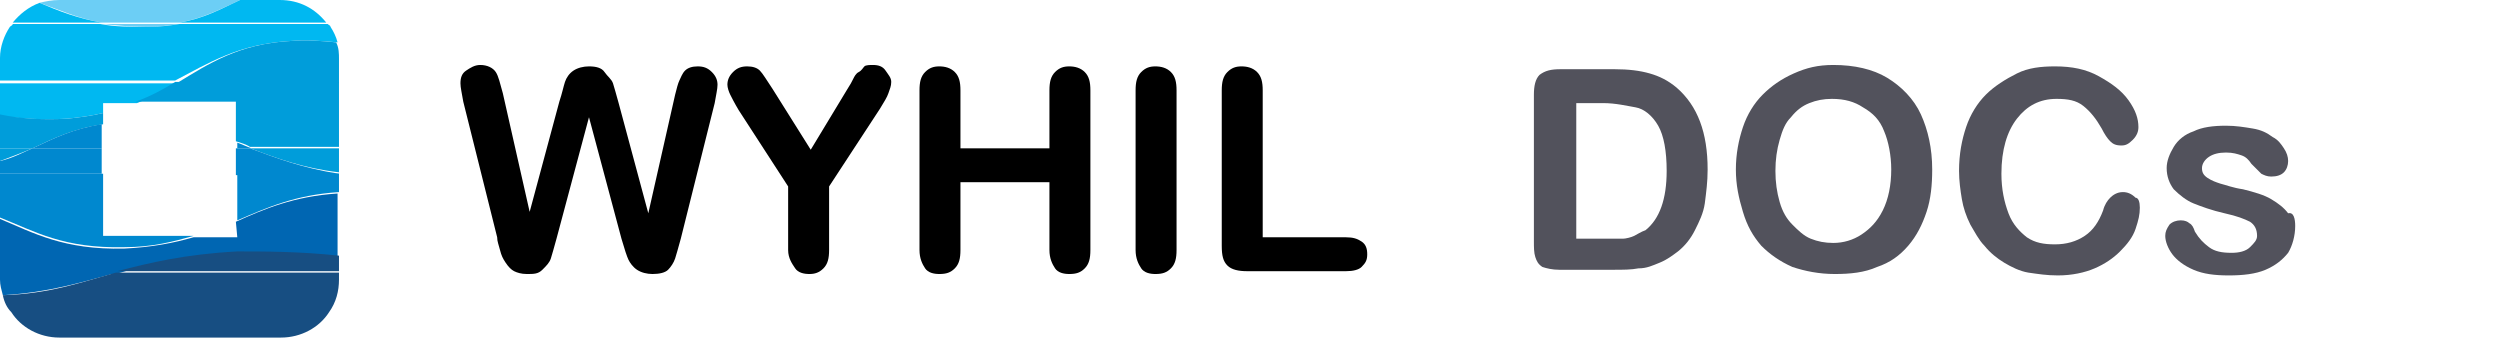
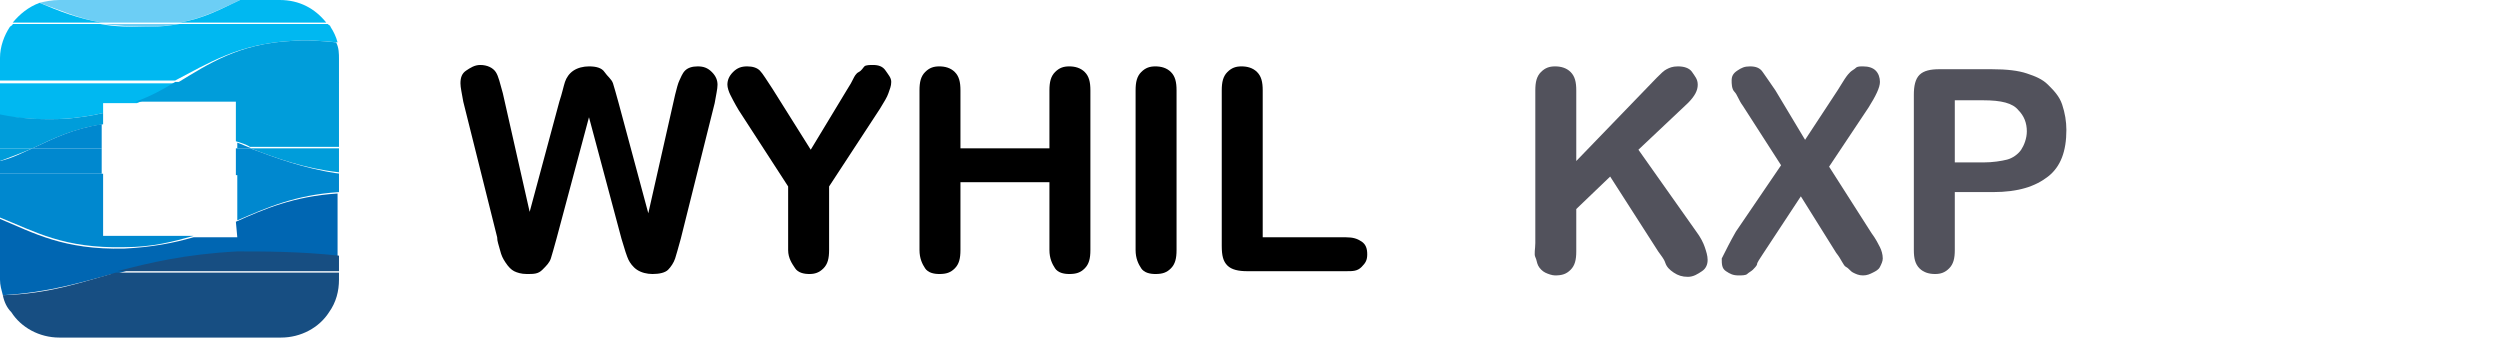
- <svg xmlns="http://www.w3.org/2000/svg" version="1.1" id="Layer_1" x="0px" y="0px" viewBox="0 0 177 24" style="enable-background:new 0 0 177 24;" xml:space="preserve">
+ <svg xmlns="http://www.w3.org/2000/svg" version="1.1" x="0px" y="0px" viewBox="0 0 177 24" style="enable-background:new 0 0 177 24;" xml:space="preserve">
  <style type="text/css">
- 	.st0{fill:none;}
- 	.st1{fill:#6CCEF5;}
- 	.st2{fill:#00B8F1;}
- 	.st3{fill:#009DDA;}
- 	.st4{fill:#0088CF;}
- 	.st5{fill:#0066B2;}
- 	.st6{fill:#174E82;}
- 	.st7{enable-background:new    ;}
- 	.st8{fill:#52525C;}
+ 	.st0{display:none;}
+ 	.st1{display:inline;fill:#09090B;}
+ 	.st2{display:inline;fill:#52525C;}
+ 	.st3{fill:none;}
+ 	.st4{fill:#6CCEF5;}
+ 	.st5{fill:#00B8F1;}
+ 	.st6{fill:#009DDA;}
+ 	.st7{fill:#0088CF;}
+ 	.st8{fill:#0066B2;}
+ 	.st9{fill:#174E82;}
+ 	.st10{fill:#52525C;}
</style>
-   <g>
-     <polygon class="st0" points="16.8,7.2 9.6,7.2 7.3,7.2 7.3,8 7.3,8.8 7.3,10.5 7.3,12.3 7.3,16.8 13.7,16.8 16.8,16.8 16.8,15.6    16.8,12.3 16.8,10.5 16.8,10.1  " />
-     <path class="st1" d="M10.5,1.9c0.8,0,1.5-0.1,2.2-0.2H7.2C8.2,1.8,9.3,1.9,10.5,1.9z" />
-     <path class="st1" d="M12.7,1.6c1.7-0.3,3-1,4.3-1.6H4.2c-0.5,0-1,0.1-1.4,0.2c1.4,0.5,2.7,1.1,4.4,1.4H12.7z" />
-     <path class="st2" d="M4.8,8.4C5.7,8.3,6.5,8.2,7.3,8V7.3h2.4c1-0.4,1.9-0.9,2.8-1.4H0v2.3C1.4,8.4,3,8.5,4.8,8.4z" />
-     <path class="st2" d="M20.6,2.9c1.1-0.1,2.2,0,3.3,0.1c-0.1-0.4-0.3-0.8-0.5-1.1c0-0.1-0.1-0.1-0.2-0.2H12.7   c-0.6,0.1-1.3,0.2-2.2,0.2c-1.3,0-2.4,0-3.4-0.2H0.9c0,0.1-0.1,0.1-0.2,0.2C0.3,2.5,0,3.3,0,4.1v1.6h12.4   C14.7,4.5,16.9,3.1,20.6,2.9z" />
-     <path class="st2" d="M2.8,0.2C2,0.5,1.4,1,0.9,1.6h6.3C5.5,1.3,4.2,0.8,2.8,0.2z" />
-     <path class="st2" d="M23.1,1.6c-0.8-1-1.9-1.6-3.3-1.6l0,0H17c-1.3,0.6-2.5,1.3-4.3,1.6H23.1z" />
-     <path class="st3" d="M24,12.2v-1.7h-6.3C19.6,11.2,21.4,11.9,24,12.2z" />
-     <path class="st3" d="M0,10.5v0.9c0.8-0.3,1.6-0.6,2.3-0.9H0z" />
-     <path class="st3" d="M9.6,7.2h7.1V10c0.3,0.1,0.7,0.2,1,0.4H24V5.8H12.4C11.6,6.3,10.7,6.8,9.6,7.2z" />
-     <path class="st3" d="M7.3,8.8V8C6.5,8.2,5.7,8.3,4.8,8.4C3,8.5,1.4,8.4,0,8.1v2.4h2.3C3.8,9.8,5.2,9.1,7.3,8.8z" />
-     <path class="st3" d="M20.6,2.9c-3.7,0.2-5.8,1.6-8.1,3H24V4.2c0-0.4,0-0.8-0.2-1.2C22.8,2.9,21.7,2.8,20.6,2.9z" />
-     <path class="st4" d="M16.8,15.6c2.1-0.9,4.1-1.8,7.2-2v-1.3h-7.2V15.6z" />
-     <path class="st4" d="M8.8,17.5c2,0,3.5-0.4,4.9-0.8H7.3v-4.4H0v3.1C2.5,16.4,4.5,17.6,8.8,17.5z" />
-     <path class="st4" d="M7.3,10.5h-5c-0.7,0.3-1.4,0.7-2.3,0.9v0.9h7.2v-1.8H7.3z" />
-     <path class="st4" d="M17.7,10.5h-1v1.9H24v-0.1C21.4,11.9,19.6,11.2,17.7,10.5z" />
-     <path class="st4" d="M2.3,10.5h4.9V8.8C5.2,9.1,3.8,9.8,2.3,10.5z" />
-     <path class="st4" d="M16.8,10.5h1c-0.3-0.1-0.7-0.3-1-0.4V10.5z" />
-     <path class="st5" d="M0,19.3v0.5c0,0.4,0.1,0.7,0.2,1.1c3.3-0.2,5.5-0.9,8.1-1.6H0z" />
-     <path class="st5" d="M16.8,16.8h-3.1c-1.4,0.4-2.9,0.7-4.9,0.8c-4.3,0.1-6.4-1.1-8.8-2.1v3.9h8.2c2.3-0.7,4.8-1.3,8.5-1.4   c1.9-0.1,4.4,0,7.2,0.3v-4.6c-3.1,0.2-5.2,1.1-7.2,2L16.8,16.8L16.8,16.8z" />
-     <path class="st6" d="M0.2,20.9c0.1,0.5,0.3,0.9,0.6,1.2c0.7,1.1,2,1.8,3.4,1.8h15.7l0,0c1.4,0,2.7-0.7,3.4-1.8   c0.5-0.7,0.7-1.5,0.7-2.3v-0.5H8.2C5.7,20,3.5,20.8,0.2,20.9z" />
-     <path class="st6" d="M16.8,17.8c-3.7,0.2-6.2,0.8-8.5,1.4H24v-1.1C21.2,17.8,18.7,17.8,16.8,17.8z" />
+   <g id="Layer_1" class="st0">
+     <path class="st1" d="M32.3,19.4V3.9h5.6l2,6.1c0.1,0.4,0.2,0.8,0.4,1.4c0.2,0.6,0.3,1.2,0.4,1.8c0.2,0.7,0.3,1.3,0.4,1.9   c0.1,0.6,0.2,1.1,0.3,1.5h-0.8c0.1-0.4,0.2-0.9,0.3-1.5c0.1-0.6,0.3-1.2,0.4-1.9c0.2-0.7,0.3-1.3,0.4-1.8c0.1-0.6,0.3-1.1,0.4-1.4   l2-6.1h5.6v15.5h-3.7v-6.7c0-0.3,0-0.8,0-1.3c0-0.5,0-1.1,0-1.7c0-0.6,0-1.3,0.1-1.9c0-0.6,0-1.2,0-1.8h0.3   c-0.1,0.6-0.3,1.2-0.5,1.9s-0.3,1.3-0.5,1.9c-0.2,0.6-0.3,1.2-0.5,1.7c-0.1,0.5-0.3,0.9-0.4,1.3l-2.2,6.7h-3l-2.2-6.7   c-0.1-0.3-0.2-0.8-0.4-1.3c-0.1-0.5-0.3-1.1-0.5-1.7c-0.2-0.6-0.3-1.2-0.5-1.9c-0.2-0.6-0.3-1.3-0.5-1.9h0.4c0,0.5,0,1.1,0,1.8   c0,0.6,0,1.3,0,1.9c0,0.6,0,1.2,0.1,1.7c0,0.5,0,1,0,1.3v6.7H32.3z M51.7,19.4V8h3.6v11.4H51.7z M53.5,6.8c-0.5,0-1-0.2-1.4-0.5   c-0.4-0.3-0.6-0.8-0.6-1.3s0.2-0.9,0.6-1.3c0.4-0.3,0.8-0.5,1.4-0.5c0.5,0,1,0.2,1.4,0.5c0.4,0.3,0.6,0.8,0.6,1.3   c0,0.5-0.2,0.9-0.6,1.3C54.5,6.6,54,6.8,53.5,6.8z M60.7,13v6.4h-3.6V8h3.5l0,2.9h-0.3c0.3-0.9,0.8-1.7,1.4-2.3   c0.6-0.6,1.5-0.9,2.5-0.9c0.8,0,1.5,0.2,2.1,0.5c0.6,0.4,1,0.9,1.4,1.5c0.3,0.7,0.5,1.4,0.5,2.3v7.2h-3.6v-6.5   c0-0.7-0.2-1.2-0.5-1.5c-0.3-0.4-0.8-0.5-1.4-0.5c-0.4,0-0.7,0.1-1,0.2c-0.3,0.2-0.5,0.4-0.7,0.7C60.8,12.2,60.7,12.6,60.7,13z    M76.5,8v2.7H69V8H76.5z M70.7,5.2h3.6v10.6c0,0.3,0.1,0.6,0.2,0.7c0.1,0.1,0.4,0.2,0.8,0.2c0.1,0,0.3,0,0.6,0c0.2,0,0.4,0,0.5-0.1   l0.3,2.7c-0.3,0.1-0.7,0.1-1.1,0.1c-0.4,0-0.7,0-1.1,0c-1.3,0-2.2-0.3-2.8-0.8c-0.6-0.5-0.9-1.4-0.9-2.5V5.2z" />
+     <path class="st2" d="M88.7,19.7c-1.1,0-2.1-0.2-3-0.6c-0.8-0.4-1.5-0.9-2-1.6C83.2,16.7,83,15.9,83,15h2c0,0.6,0.2,1.2,0.5,1.6   c0.3,0.4,0.8,0.8,1.3,1c0.6,0.2,1.2,0.3,1.9,0.3c0.7,0,1.4-0.1,1.9-0.3c0.6-0.2,1-0.5,1.3-1c0.3-0.4,0.5-0.9,0.5-1.4   c0-0.5-0.1-0.9-0.4-1.2c-0.2-0.3-0.6-0.6-1.1-0.8c-0.5-0.2-1-0.4-1.6-0.6l-1.8-0.5c-1.4-0.4-2.4-0.9-3.1-1.5c-0.7-0.7-1-1.5-1-2.5   c0-0.9,0.2-1.7,0.7-2.3c0.5-0.7,1.1-1.2,1.9-1.5c0.8-0.4,1.7-0.6,2.8-0.6c1,0,2,0.2,2.7,0.6c0.8,0.4,1.4,0.9,1.9,1.6   C93.7,6.4,94,7.2,94,8.1h-1.9c-0.1-0.8-0.4-1.5-1.1-2c-0.6-0.5-1.4-0.7-2.4-0.7c-0.7,0-1.3,0.1-1.8,0.3c-0.5,0.2-0.9,0.5-1.2,0.9   C85.4,7,85.2,7.5,85.2,8c0,0.5,0.1,0.9,0.4,1.2c0.3,0.3,0.7,0.6,1.1,0.8c0.5,0.2,0.9,0.4,1.5,0.5l1.6,0.4c0.6,0.1,1.1,0.3,1.6,0.6   c0.5,0.2,1,0.5,1.4,0.8c0.4,0.3,0.8,0.7,1,1.2c0.2,0.5,0.4,1,0.4,1.7c0,0.9-0.2,1.6-0.7,2.3c-0.5,0.7-1.1,1.2-1.9,1.6   C90.8,19.5,89.8,19.7,88.7,19.7z M101.1,8v1.6h-6V8H101.1z M96.9,5.2h1.8v11.4c0,0.5,0.1,0.8,0.3,1c0.2,0.2,0.5,0.3,1,0.3   c0.1,0,0.3,0,0.5,0c0.2,0,0.4,0,0.5-0.1l0.2,1.5c-0.2,0-0.4,0.1-0.6,0.1s-0.5,0-0.7,0c-1,0-1.7-0.2-2.3-0.7   c-0.5-0.5-0.8-1.2-0.8-2.1V5.2z M106.3,19.6c-0.7,0-1.4-0.1-2-0.4c-0.6-0.3-1.1-0.7-1.4-1.2c-0.3-0.5-0.5-1.2-0.5-1.9   c0-0.7,0.1-1.2,0.4-1.6c0.3-0.4,0.6-0.7,1-1c0.4-0.2,0.9-0.4,1.4-0.5c0.5-0.1,1.1-0.2,1.6-0.3c0.7-0.1,1.3-0.2,1.7-0.2   c0.4,0,0.7-0.1,0.9-0.2c0.2-0.1,0.3-0.3,0.3-0.6v-0.1c0-0.5-0.1-0.8-0.3-1.2c-0.2-0.3-0.5-0.6-0.8-0.8c-0.4-0.2-0.8-0.3-1.3-0.3   c-0.5,0-1,0.1-1.4,0.3c-0.4,0.2-0.7,0.4-0.9,0.7c-0.2,0.3-0.4,0.6-0.5,0.9l-1.8-0.3c0.2-0.7,0.5-1.3,1-1.7c0.5-0.5,1-0.8,1.6-1   c0.6-0.2,1.3-0.3,2-0.3c0.5,0,1,0.1,1.5,0.2c0.5,0.1,1,0.3,1.4,0.6c0.4,0.3,0.8,0.7,1,1.2c0.3,0.5,0.4,1.1,0.4,1.9v7.6h-1.8v-1.6   h-0.1c-0.1,0.3-0.3,0.5-0.6,0.8c-0.3,0.3-0.6,0.5-1.1,0.7C107.5,19.5,107,19.6,106.3,19.6z M106.6,18c0.7,0,1.3-0.1,1.7-0.4   c0.5-0.3,0.8-0.6,1.1-1c0.2-0.4,0.4-0.9,0.4-1.4v-1.5c-0.1,0.1-0.2,0.1-0.4,0.2c-0.2,0.1-0.5,0.1-0.8,0.2c-0.3,0.1-0.6,0.1-0.9,0.1   c-0.3,0-0.6,0.1-0.8,0.1c-0.4,0.1-0.9,0.2-1.2,0.3c-0.4,0.1-0.7,0.3-0.9,0.6c-0.2,0.3-0.4,0.6-0.4,1c0,0.4,0.1,0.7,0.3,1   c0.2,0.3,0.5,0.5,0.8,0.6C105.7,17.9,106.2,18,106.6,18z M114.2,19.4V8h1.8v1.8h0.1c0.2-0.6,0.6-1.1,1.1-1.4   c0.5-0.4,1.1-0.5,1.8-0.5c0.2,0,0.3,0,0.5,0c0.2,0,0.3,0,0.4,0v1.8c-0.1,0-0.2,0-0.4-0.1c-0.2,0-0.4,0-0.7,0   c-0.5,0-0.9,0.1-1.3,0.3c-0.4,0.2-0.7,0.5-1,0.9c-0.2,0.4-0.3,0.9-0.3,1.4v7.1H114.2z M126.3,8v1.6h-6V8H126.3z M122.2,5.2h1.8   v11.4c0,0.5,0.1,0.8,0.3,1c0.2,0.2,0.5,0.3,1,0.3c0.1,0,0.3,0,0.5,0c0.2,0,0.4,0,0.5-0.1l0.2,1.5c-0.2,0-0.4,0.1-0.6,0.1   c-0.2,0-0.5,0-0.7,0c-1,0-1.7-0.2-2.3-0.7c-0.5-0.5-0.8-1.2-0.8-2.1V5.2z M132.6,19.6c-1.1,0-2-0.2-2.8-0.7   c-0.8-0.5-1.4-1.2-1.8-2.1c-0.4-0.9-0.6-1.9-0.6-3.1c0-1.2,0.2-2.2,0.6-3.1c0.4-0.9,1-1.6,1.8-2.1c0.8-0.5,1.7-0.8,2.7-0.8   c0.7,0,1.3,0.1,1.9,0.4c0.6,0.2,1.1,0.6,1.6,1.1c0.5,0.5,0.8,1.1,1.1,1.8c0.3,0.7,0.4,1.6,0.4,2.6v0.7h-9v-1.6h8l-0.8,0.6   c0-0.8-0.1-1.4-0.4-2c-0.3-0.6-0.6-1-1.1-1.3c-0.5-0.3-1.1-0.5-1.7-0.5c-0.7,0-1.3,0.2-1.8,0.5c-0.5,0.3-0.9,0.8-1.1,1.3   c-0.3,0.5-0.4,1.2-0.4,1.8V14c0,0.8,0.1,1.5,0.4,2.1c0.3,0.6,0.7,1,1.2,1.4c0.5,0.3,1.1,0.5,1.9,0.5c0.5,0,0.9-0.1,1.3-0.2   c0.4-0.1,0.7-0.4,1-0.6c0.3-0.3,0.5-0.6,0.6-1l1.8,0.3c-0.2,0.6-0.5,1.2-0.9,1.7c-0.4,0.5-1,0.9-1.6,1.1   C134.1,19.5,133.4,19.6,132.6,19.6z M139.5,19.4V8h1.8v1.8h0.1c0.2-0.6,0.6-1.1,1.1-1.4c0.5-0.4,1.1-0.5,1.8-0.5c0.2,0,0.3,0,0.5,0   c0.2,0,0.3,0,0.4,0v1.8c-0.1,0-0.2,0-0.4-0.1c-0.2,0-0.4,0-0.7,0c-0.5,0-0.9,0.1-1.3,0.3c-0.4,0.2-0.7,0.5-1,0.9   c-0.2,0.4-0.3,0.9-0.3,1.4v7.1H139.5z M153.4,15v-2.2c0.4-0.5,0.7-0.9,1.1-1.3c0.4-0.4,0.7-0.8,1.1-1.2c0.4-0.4,0.7-0.8,1.1-1.2   l4.7-5h2.5l-6.6,7.1h-0.1L153.4,15z M152.1,19.4V3.9h1.9v5.3l0,3.3l0,0.9v5.9H152.1z M161.6,19.4l-5.6-7.9l1.2-1.5l6.7,9.4H161.6z    M165.7,19.4V8h1.8v11.4H165.7z M166.6,6c-0.3,0-0.6-0.1-0.9-0.4c-0.2-0.2-0.4-0.5-0.4-0.9c0-0.3,0.1-0.6,0.4-0.9   c0.3-0.2,0.5-0.4,0.9-0.4s0.6,0.1,0.9,0.4c0.2,0.2,0.4,0.5,0.4,0.9c0,0.3-0.1,0.6-0.4,0.9C167.2,5.9,166.9,6,166.6,6z M174.8,8v1.6   h-6V8H174.8z M170.7,5.2h1.8v11.4c0,0.5,0.1,0.8,0.3,1c0.2,0.2,0.5,0.3,1,0.3c0.1,0,0.3,0,0.5,0c0.2,0,0.4,0,0.5-0.1l0.2,1.5   c-0.2,0-0.4,0.1-0.6,0.1c-0.2,0-0.5,0-0.7,0c-1,0-1.7-0.2-2.3-0.7c-0.5-0.5-0.8-1.2-0.8-2.1V5.2z" />
  </g>
-   <g class="st7">
-     <path d="M44,16.9l-2.3-8.6l-2.3,8.6c-0.2,0.7-0.3,1.1-0.4,1.4s-0.3,0.5-0.6,0.8s-0.6,0.3-1.1,0.3c-0.4,0-0.7-0.1-0.9-0.2   s-0.4-0.3-0.6-0.6s-0.3-0.5-0.4-0.9s-0.2-0.6-0.2-0.9l-2.4-9.6c-0.1-0.6-0.2-1-0.2-1.3c0-0.4,0.1-0.7,0.4-0.9s0.6-0.4,1-0.4   c0.5,0,0.9,0.2,1.1,0.5s0.3,0.8,0.5,1.5l1.9,8.4l2.1-7.8c0.2-0.6,0.3-1.1,0.4-1.4s0.3-0.6,0.6-0.8s0.7-0.3,1.1-0.3   c0.5,0,0.9,0.1,1.1,0.4s0.5,0.5,0.6,0.8s0.2,0.7,0.4,1.4l2.1,7.8l1.9-8.4c0.1-0.4,0.2-0.8,0.3-1s0.2-0.5,0.4-0.7s0.5-0.3,0.9-0.3   s0.7,0.1,1,0.4s0.4,0.6,0.4,0.9c0,0.3-0.1,0.7-0.2,1.3l-2.4,9.6c-0.2,0.7-0.3,1.1-0.4,1.4s-0.3,0.6-0.5,0.8s-0.6,0.3-1.1,0.3   c-0.4,0-0.8-0.1-1.1-0.3s-0.5-0.5-0.6-0.7S44.2,17.6,44,16.9z" />
-     <path d="M55.8,17.7v-4.5l-3.5-5.4c-0.3-0.5-0.5-0.9-0.6-1.1s-0.2-0.5-0.2-0.7c0-0.3,0.1-0.6,0.4-0.9s0.6-0.4,1-0.4   c0.4,0,0.7,0.1,0.9,0.3s0.5,0.7,0.9,1.3l2.7,4.3L60,6.3c0.2-0.3,0.3-0.5,0.4-0.7s0.2-0.4,0.4-0.5s0.3-0.3,0.4-0.4s0.4-0.1,0.6-0.1   c0.4,0,0.7,0.1,0.9,0.4s0.4,0.5,0.4,0.8c0,0.3-0.1,0.5-0.2,0.8s-0.3,0.6-0.6,1.1l-3.6,5.5v4.5c0,0.6-0.1,1-0.4,1.3s-0.6,0.4-1,0.4   c-0.4,0-0.8-0.1-1-0.4S55.8,18.3,55.8,17.7z" />
-     <path d="M68,6.4v4.1h6.3V6.4c0-0.6,0.1-1,0.4-1.3s0.6-0.4,1-0.4c0.4,0,0.8,0.1,1.1,0.4s0.4,0.7,0.4,1.3v11.3c0,0.6-0.1,1-0.4,1.3   s-0.6,0.4-1.1,0.4c-0.4,0-0.8-0.1-1-0.4s-0.4-0.7-0.4-1.3v-4.8H68v4.8c0,0.6-0.1,1-0.4,1.3s-0.6,0.4-1.1,0.4c-0.4,0-0.8-0.1-1-0.4   s-0.4-0.7-0.4-1.3V6.4c0-0.6,0.1-1,0.4-1.3s0.6-0.4,1-0.4c0.4,0,0.8,0.1,1.1,0.4S68,5.8,68,6.4z" />
-     <path d="M80.4,17.7V6.4c0-0.6,0.1-1,0.4-1.3s0.6-0.4,1-0.4c0.4,0,0.8,0.1,1.1,0.4s0.4,0.7,0.4,1.3v11.3c0,0.6-0.1,1-0.4,1.3   s-0.6,0.4-1.1,0.4c-0.4,0-0.8-0.1-1-0.4S80.4,18.3,80.4,17.7z" />
-     <path d="M89.4,6.4v10.4h5.9c0.5,0,0.8,0.1,1.1,0.3c0.3,0.2,0.4,0.5,0.4,0.9c0,0.4-0.1,0.6-0.4,0.9c-0.2,0.2-0.6,0.3-1.1,0.3h-7   c-0.6,0-1.1-0.1-1.4-0.4s-0.4-0.7-0.4-1.4v-11c0-0.6,0.1-1,0.4-1.3s0.6-0.4,1-0.4c0.4,0,0.8,0.1,1.1,0.4   C89.3,5.4,89.4,5.8,89.4,6.4z" />
-   </g>
-   <g class="st7">
-     <path class="st8" d="M110.5,4.9h3.8c1,0,1.8,0.1,2.5,0.3s1.3,0.5,1.9,1c1.5,1.3,2.2,3.2,2.2,5.8c0,0.9-0.1,1.6-0.2,2.4   c-0.1,0.7-0.4,1.3-0.7,1.9s-0.7,1.1-1.2,1.5c-0.4,0.3-0.8,0.6-1.3,0.8c-0.5,0.2-0.9,0.4-1.5,0.4c-0.5,0.1-1.1,0.1-1.8,0.1h-3.8   c-0.5,0-0.9-0.1-1.2-0.2c-0.3-0.2-0.4-0.4-0.5-0.7c-0.1-0.3-0.1-0.7-0.1-1.1V6.7c0-0.6,0.1-1.1,0.4-1.4   C109.4,5,109.8,4.9,110.5,4.9z M111.6,7.2v9.7h2.2c0.5,0,0.9,0,1.1,0s0.6-0.1,0.8-0.2s0.5-0.3,0.8-0.4c1-0.8,1.5-2.2,1.5-4.2   c0-1.4-0.2-2.5-0.6-3.2c-0.4-0.7-1-1.2-1.6-1.3s-1.4-0.3-2.3-0.3H111.6z" />
-     <path class="st8" d="M129.8,4.6c1.5,0,2.8,0.3,3.8,0.9s1.9,1.5,2.4,2.6s0.8,2.4,0.8,3.9c0,1.1-0.1,2.1-0.4,3   c-0.3,0.9-0.7,1.7-1.3,2.4c-0.6,0.7-1.3,1.2-2.2,1.5c-0.9,0.4-1.9,0.5-3,0.5c-1.1,0-2.1-0.2-3-0.5c-0.9-0.4-1.6-0.9-2.2-1.5   c-0.6-0.7-1-1.4-1.3-2.4s-0.5-1.9-0.5-3c0-1.1,0.2-2.1,0.5-3c0.3-0.9,0.8-1.7,1.4-2.3c0.6-0.6,1.3-1.1,2.2-1.5S128.7,4.6,129.8,4.6   z M133.9,12c0-1-0.2-2-0.5-2.7c-0.3-0.8-0.8-1.3-1.5-1.7c-0.6-0.4-1.3-0.6-2.2-0.6c-0.6,0-1.1,0.1-1.6,0.3c-0.5,0.2-0.9,0.5-1.3,1   c-0.4,0.4-0.6,0.9-0.8,1.6s-0.3,1.4-0.3,2.2c0,0.8,0.1,1.5,0.3,2.2s0.5,1.2,0.9,1.6c0.4,0.4,0.8,0.8,1.3,1c0.5,0.2,1,0.3,1.6,0.3   c0.7,0,1.4-0.2,2-0.6c0.6-0.4,1.1-0.9,1.5-1.7C133.7,14.1,133.9,13.1,133.9,12z" />
-     <path class="st8" d="M151.5,14.7c0,0.5-0.1,0.9-0.3,1.5s-0.6,1.1-1.1,1.6c-0.5,0.5-1.1,0.9-1.8,1.2c-0.7,0.3-1.6,0.5-2.6,0.5   c-0.8,0-1.4-0.1-2.1-0.2c-0.6-0.1-1.2-0.4-1.7-0.7c-0.5-0.3-1-0.7-1.4-1.2c-0.4-0.4-0.7-1-1-1.5c-0.3-0.6-0.5-1.2-0.6-1.8   c-0.1-0.6-0.2-1.3-0.2-2c0-1.2,0.2-2.2,0.5-3.1c0.3-0.9,0.8-1.7,1.4-2.3s1.4-1.1,2.2-1.5s1.7-0.5,2.7-0.5c1.2,0,2.2,0.2,3.1,0.7   c0.9,0.5,1.6,1,2.1,1.7c0.5,0.7,0.7,1.3,0.7,1.9c0,0.3-0.1,0.6-0.4,0.9s-0.5,0.4-0.8,0.4c-0.4,0-0.6-0.1-0.8-0.3s-0.4-0.5-0.6-0.9   c-0.4-0.7-0.8-1.2-1.3-1.6c-0.5-0.4-1.1-0.5-1.9-0.5c-1.2,0-2.1,0.5-2.8,1.4c-0.7,0.9-1.1,2.2-1.1,3.9c0,1.1,0.2,2,0.5,2.8   s0.8,1.3,1.3,1.7c0.6,0.4,1.2,0.5,2,0.5c0.8,0,1.5-0.2,2.1-0.6s1-1,1.3-1.8c0.1-0.4,0.3-0.7,0.5-0.9c0.2-0.2,0.5-0.4,0.9-0.4   c0.3,0,0.6,0.1,0.9,0.4C151.4,14,151.5,14.3,151.5,14.7z" />
-     <path class="st8" d="M162.5,16c0,0.7-0.2,1.4-0.5,1.9c-0.4,0.5-0.9,0.9-1.6,1.2c-0.7,0.3-1.6,0.4-2.6,0.4c-1,0-1.8-0.1-2.5-0.4   s-1.2-0.7-1.5-1.1c-0.3-0.4-0.5-0.9-0.5-1.3c0-0.3,0.1-0.5,0.3-0.8c0.2-0.2,0.5-0.3,0.8-0.3c0.3,0,0.5,0.1,0.6,0.2   c0.2,0.1,0.3,0.3,0.4,0.6c0.3,0.5,0.6,0.8,1,1.1s0.9,0.4,1.6,0.4c0.5,0,1-0.1,1.3-0.4s0.5-0.5,0.5-0.8c0-0.5-0.2-0.8-0.5-1   c-0.4-0.2-0.9-0.4-1.8-0.6c-0.9-0.2-1.7-0.5-2.2-0.7s-1-0.6-1.4-1c-0.3-0.4-0.5-0.9-0.5-1.5c0-0.5,0.2-1,0.5-1.5   c0.3-0.5,0.8-0.9,1.4-1.1c0.6-0.3,1.4-0.4,2.3-0.4c0.7,0,1.3,0.1,1.9,0.2c0.6,0.1,1,0.3,1.4,0.6c0.4,0.2,0.6,0.5,0.8,0.8   c0.2,0.3,0.3,0.6,0.3,0.9c0,0.3-0.1,0.6-0.3,0.8s-0.5,0.3-0.9,0.3c-0.3,0-0.5-0.1-0.7-0.2c-0.2-0.2-0.4-0.4-0.7-0.7   c-0.2-0.3-0.4-0.5-0.7-0.6s-0.6-0.2-1.1-0.2c-0.5,0-0.9,0.1-1.2,0.3c-0.3,0.2-0.5,0.5-0.5,0.8c0,0.3,0.1,0.5,0.4,0.7   s0.6,0.3,0.9,0.4c0.4,0.1,0.9,0.3,1.6,0.4c0.8,0.2,1.5,0.4,2,0.7c0.5,0.3,0.9,0.6,1.2,1C162.4,15,162.5,15.5,162.5,16z" />
+   <g id="Layer_2">
+     <g>
+       <polygon class="st3" points="16.8,7.2 9.6,7.2 7.3,7.2 7.3,8 7.3,8.8 7.3,10.5 7.3,12.3 7.3,16.8 13.7,16.8 16.8,16.8 16.8,15.6     16.8,12.3 16.8,10.5 16.8,10.1   " />
+       <path class="st4" d="M10.5,1.9c0.8,0,1.5-0.1,2.2-0.2H7.2C8.2,1.8,9.3,1.9,10.5,1.9z" />
+       <path class="st4" d="M12.7,1.6c1.7-0.3,3-1,4.3-1.6H4.2C3.7,0,3.2,0.1,2.8,0.2c1.4,0.5,2.7,1.1,4.4,1.4H12.7z" />
+       <path class="st5" d="M4.8,8.4C5.7,8.3,6.5,8.2,7.3,8V7.3h2.4c1-0.4,1.9-0.9,2.8-1.4H0v2.3C1.4,8.4,3,8.5,4.8,8.4z" />
+       <path class="st5" d="M20.6,2.9c1.1-0.1,2.2,0,3.3,0.1c-0.1-0.4-0.3-0.8-0.5-1.1c0-0.1-0.1-0.1-0.2-0.2H12.7    c-0.6,0.1-1.3,0.2-2.2,0.2c-1.3,0-2.4,0-3.4-0.2H0.9c0,0.1-0.1,0.1-0.2,0.2C0.3,2.5,0,3.3,0,4.1v1.6h12.4    C14.7,4.5,16.9,3.1,20.6,2.9z" />
+       <path class="st5" d="M2.8,0.2C2,0.5,1.4,1,0.9,1.6h6.3C5.5,1.3,4.2,0.8,2.8,0.2z" />
+       <path class="st5" d="M23.1,1.6c-0.8-1-1.9-1.6-3.3-1.6l0,0H17c-1.3,0.6-2.5,1.3-4.3,1.6H23.1z" />
+       <path class="st6" d="M24,12.2v-1.7h-6.3C19.6,11.2,21.4,11.9,24,12.2z" />
+       <path class="st6" d="M0,10.5v0.9c0.8-0.3,1.6-0.6,2.3-0.9H0z" />
+       <path class="st6" d="M9.6,7.2h7.1v2.8c0.3,0.1,0.7,0.2,1,0.4H24V5.8H12.4C11.6,6.3,10.7,6.8,9.6,7.2z" />
+       <path class="st6" d="M7.3,8.8V8C6.5,8.2,5.7,8.3,4.8,8.4C3,8.5,1.4,8.4,0,8.1v2.4h2.3C3.8,9.8,5.2,9.1,7.3,8.8z" />
+       <path class="st6" d="M20.6,2.9c-3.7,0.2-5.8,1.6-8.1,3H24V4.2C24,3.8,24,3.4,23.8,3C22.8,2.9,21.7,2.8,20.6,2.9z" />
+       <path class="st7" d="M16.8,15.6c2.1-0.9,4.1-1.8,7.2-2v-1.3h-7.2V15.6z" />
+       <path class="st7" d="M8.8,17.5c2,0,3.5-0.4,4.9-0.8H7.3v-4.4H0v3.1C2.5,16.4,4.5,17.6,8.8,17.5z" />
+       <path class="st7" d="M7.3,10.5h-5c-0.7,0.3-1.4,0.7-2.3,0.9v0.9h7.2V10.5z" />
+       <path class="st7" d="M17.7,10.5h-1v1.9H24v-0.1C21.4,11.9,19.6,11.2,17.7,10.5z" />
+       <path class="st7" d="M2.3,10.5h4.9V8.8C5.2,9.1,3.8,9.8,2.3,10.5z" />
+       <path class="st7" d="M16.8,10.5h1c-0.3-0.1-0.7-0.3-1-0.4V10.5z" />
+       <path class="st8" d="M0,19.3v0.5c0,0.4,0.1,0.7,0.2,1.1c3.3-0.2,5.5-0.9,8.1-1.6L0,19.3z" />
+       <path class="st8" d="M16.8,16.8h-3.1c-1.4,0.4-2.9,0.7-4.9,0.8c-4.3,0.1-6.4-1.1-8.8-2.1v3.9h8.2c2.3-0.7,4.8-1.3,8.5-1.4    c1.9-0.1,4.4,0,7.2,0.3v-4.6c-3.1,0.2-5.2,1.1-7.2,2L16.8,16.8L16.8,16.8z" />
+       <path class="st9" d="M0.2,20.9c0.1,0.5,0.3,0.9,0.6,1.2c0.7,1.1,2,1.8,3.4,1.8h15.7l0,0c1.4,0,2.7-0.7,3.4-1.8    c0.5-0.7,0.7-1.5,0.7-2.3v-0.5H8.2C5.7,20,3.5,20.8,0.2,20.9z" />
+       <path class="st9" d="M16.8,17.8c-3.7,0.2-6.2,0.8-8.5,1.4H24v-1.1C21.2,17.8,18.7,17.8,16.8,17.8z" />
+     </g>
+     <g>
+       <path d="M44,16.9l-2.3-8.6l-2.3,8.6c-0.2,0.7-0.3,1.1-0.4,1.4s-0.3,0.5-0.6,0.8s-0.6,0.3-1.1,0.3c-0.4,0-0.7-0.1-0.9-0.2    s-0.4-0.3-0.6-0.6s-0.3-0.5-0.4-0.9s-0.2-0.6-0.2-0.9l-2.4-9.6c-0.1-0.6-0.2-1-0.2-1.3c0-0.4,0.1-0.7,0.4-0.9s0.6-0.4,1-0.4    c0.5,0,0.9,0.2,1.1,0.5s0.3,0.8,0.5,1.5l1.9,8.4l2.1-7.8c0.2-0.6,0.3-1.1,0.4-1.4s0.3-0.6,0.6-0.8s0.7-0.3,1.1-0.3    c0.5,0,0.9,0.1,1.1,0.4s0.5,0.5,0.6,0.8s0.2,0.7,0.4,1.4l2.1,7.8l1.9-8.4c0.1-0.4,0.2-0.8,0.3-1s0.2-0.5,0.4-0.7s0.5-0.3,0.9-0.3    s0.7,0.1,1,0.4s0.4,0.6,0.4,0.9c0,0.3-0.1,0.7-0.2,1.3l-2.4,9.6c-0.2,0.7-0.3,1.1-0.4,1.4s-0.3,0.6-0.5,0.8s-0.6,0.3-1.1,0.3    c-0.4,0-0.8-0.1-1.1-0.3s-0.5-0.5-0.6-0.7S44.2,17.6,44,16.9z" />
+       <path d="M55.8,17.7v-4.5l-3.5-5.4c-0.3-0.5-0.5-0.9-0.6-1.1s-0.2-0.5-0.2-0.7c0-0.3,0.1-0.6,0.4-0.9s0.6-0.4,1-0.4    c0.4,0,0.7,0.1,0.9,0.3s0.5,0.7,0.9,1.3l2.7,4.3L60,6.3c0.2-0.3,0.3-0.5,0.4-0.7s0.2-0.4,0.4-0.5s0.3-0.3,0.4-0.4s0.4-0.1,0.6-0.1    c0.4,0,0.7,0.1,0.9,0.4s0.4,0.5,0.4,0.8c0,0.3-0.1,0.5-0.2,0.8s-0.3,0.6-0.6,1.1l-3.6,5.5v4.5c0,0.6-0.1,1-0.4,1.3s-0.6,0.4-1,0.4    c-0.4,0-0.8-0.1-1-0.4S55.8,18.3,55.8,17.7z" />
+       <path d="M68,6.4v4.1h6.3V6.4c0-0.6,0.1-1,0.4-1.3s0.6-0.4,1-0.4c0.4,0,0.8,0.1,1.1,0.4s0.4,0.7,0.4,1.3v11.3c0,0.6-0.1,1-0.4,1.3    s-0.6,0.4-1.1,0.4c-0.4,0-0.8-0.1-1-0.4s-0.4-0.7-0.4-1.3v-4.8H68v4.8c0,0.6-0.1,1-0.4,1.3s-0.6,0.4-1.1,0.4c-0.4,0-0.8-0.1-1-0.4    s-0.4-0.7-0.4-1.3V6.4c0-0.6,0.1-1,0.4-1.3s0.6-0.4,1-0.4c0.4,0,0.8,0.1,1.1,0.4S68,5.8,68,6.4z" />
+       <path d="M80.4,17.7V6.4c0-0.6,0.1-1,0.4-1.3s0.6-0.4,1-0.4c0.4,0,0.8,0.1,1.1,0.4s0.4,0.7,0.4,1.3v11.3c0,0.6-0.1,1-0.4,1.3    s-0.6,0.4-1.1,0.4c-0.4,0-0.8-0.1-1-0.4S80.4,18.3,80.4,17.7z" />
+       <path d="M89.4,6.4v10.4h5.9c0.5,0,0.8,0.1,1.1,0.3s0.4,0.5,0.4,0.9c0,0.4-0.1,0.6-0.4,0.9s-0.6,0.3-1.1,0.3h-7    c-0.6,0-1.1-0.1-1.4-0.4s-0.4-0.7-0.4-1.4v-11c0-0.6,0.1-1,0.4-1.3s0.6-0.4,1-0.4c0.4,0,0.8,0.1,1.1,0.4    C89.3,5.4,89.4,5.8,89.4,6.4z" />
+       <path class="st10" d="M111.6,6.4v5l5.7-5.9c0.3-0.3,0.5-0.5,0.7-0.6s0.4-0.2,0.8-0.2c0.4,0,0.8,0.1,1,0.4s0.4,0.5,0.4,0.9    c0,0.4-0.2,0.8-0.7,1.3l-3.5,3.3l4.1,5.8c0.3,0.4,0.5,0.8,0.6,1.1s0.2,0.6,0.2,0.9c0,0.3-0.1,0.6-0.4,0.8s-0.6,0.4-1,0.4    c-0.4,0-0.7-0.1-1-0.3s-0.5-0.4-0.6-0.7s-0.3-0.5-0.5-0.8l-3.4-5.3l-2.4,2.3v3c0,0.6-0.1,1-0.4,1.3s-0.6,0.4-1.1,0.4    c-0.2,0-0.5-0.1-0.7-0.2s-0.4-0.3-0.5-0.5c-0.1-0.2-0.1-0.4-0.2-0.6s0-0.6,0-1V6.4c0-0.6,0.1-1,0.4-1.3s0.6-0.4,1-0.4    c0.4,0,0.8,0.1,1.1,0.4S111.6,5.8,111.6,6.4z" />
+       <path class="st10" d="M122.9,16.4l3.2-4.7l-2.7-4.2c-0.3-0.4-0.4-0.8-0.6-1s-0.2-0.6-0.2-0.8c0-0.3,0.1-0.5,0.4-0.7    s0.5-0.3,0.9-0.3c0.4,0,0.7,0.1,0.9,0.4s0.5,0.7,0.9,1.3l2.1,3.5l2.3-3.5c0.2-0.3,0.3-0.5,0.5-0.8s0.3-0.4,0.4-0.5    s0.3-0.2,0.4-0.3s0.3-0.1,0.5-0.1c0.4,0,0.7,0.1,0.9,0.3s0.3,0.5,0.3,0.8c0,0.4-0.3,1-0.8,1.8l-2.8,4.2l3,4.7    c0.3,0.4,0.5,0.8,0.6,1s0.2,0.5,0.2,0.8c0,0.2-0.1,0.4-0.2,0.6s-0.3,0.3-0.5,0.4s-0.4,0.2-0.7,0.2c-0.3,0-0.5-0.1-0.7-0.2    s-0.3-0.3-0.5-0.4s-0.3-0.5-0.7-1l-2.5-4l-2.7,4.1c-0.2,0.3-0.4,0.6-0.4,0.7s-0.2,0.3-0.3,0.4s-0.3,0.2-0.4,0.3s-0.4,0.1-0.6,0.1    c-0.4,0-0.6-0.1-0.9-0.3s-0.3-0.5-0.3-0.9C122.2,17.7,122.5,17.1,122.9,16.4z" />
+       <path class="st10" d="M141.1,13.6h-2.7v4.1c0,0.6-0.1,1-0.4,1.3s-0.6,0.4-1,0.4c-0.4,0-0.8-0.1-1.1-0.4s-0.4-0.7-0.4-1.3v-11    c0-0.6,0.1-1.1,0.4-1.4s0.8-0.4,1.4-0.4h3.7c1.1,0,1.9,0.1,2.5,0.3c0.6,0.2,1.1,0.4,1.5,0.8s0.8,0.8,1,1.4s0.3,1.2,0.3,1.8    c0,1.5-0.4,2.6-1.3,3.3S142.9,13.6,141.1,13.6z M140.4,7.1h-2v4.4h2c0.7,0,1.3-0.1,1.7-0.2s0.8-0.4,1-0.7s0.4-0.8,0.4-1.3    c0-0.6-0.2-1.1-0.6-1.5C142.5,7.3,141.7,7.1,140.4,7.1z" />
+     </g>
  </g>
</svg>
